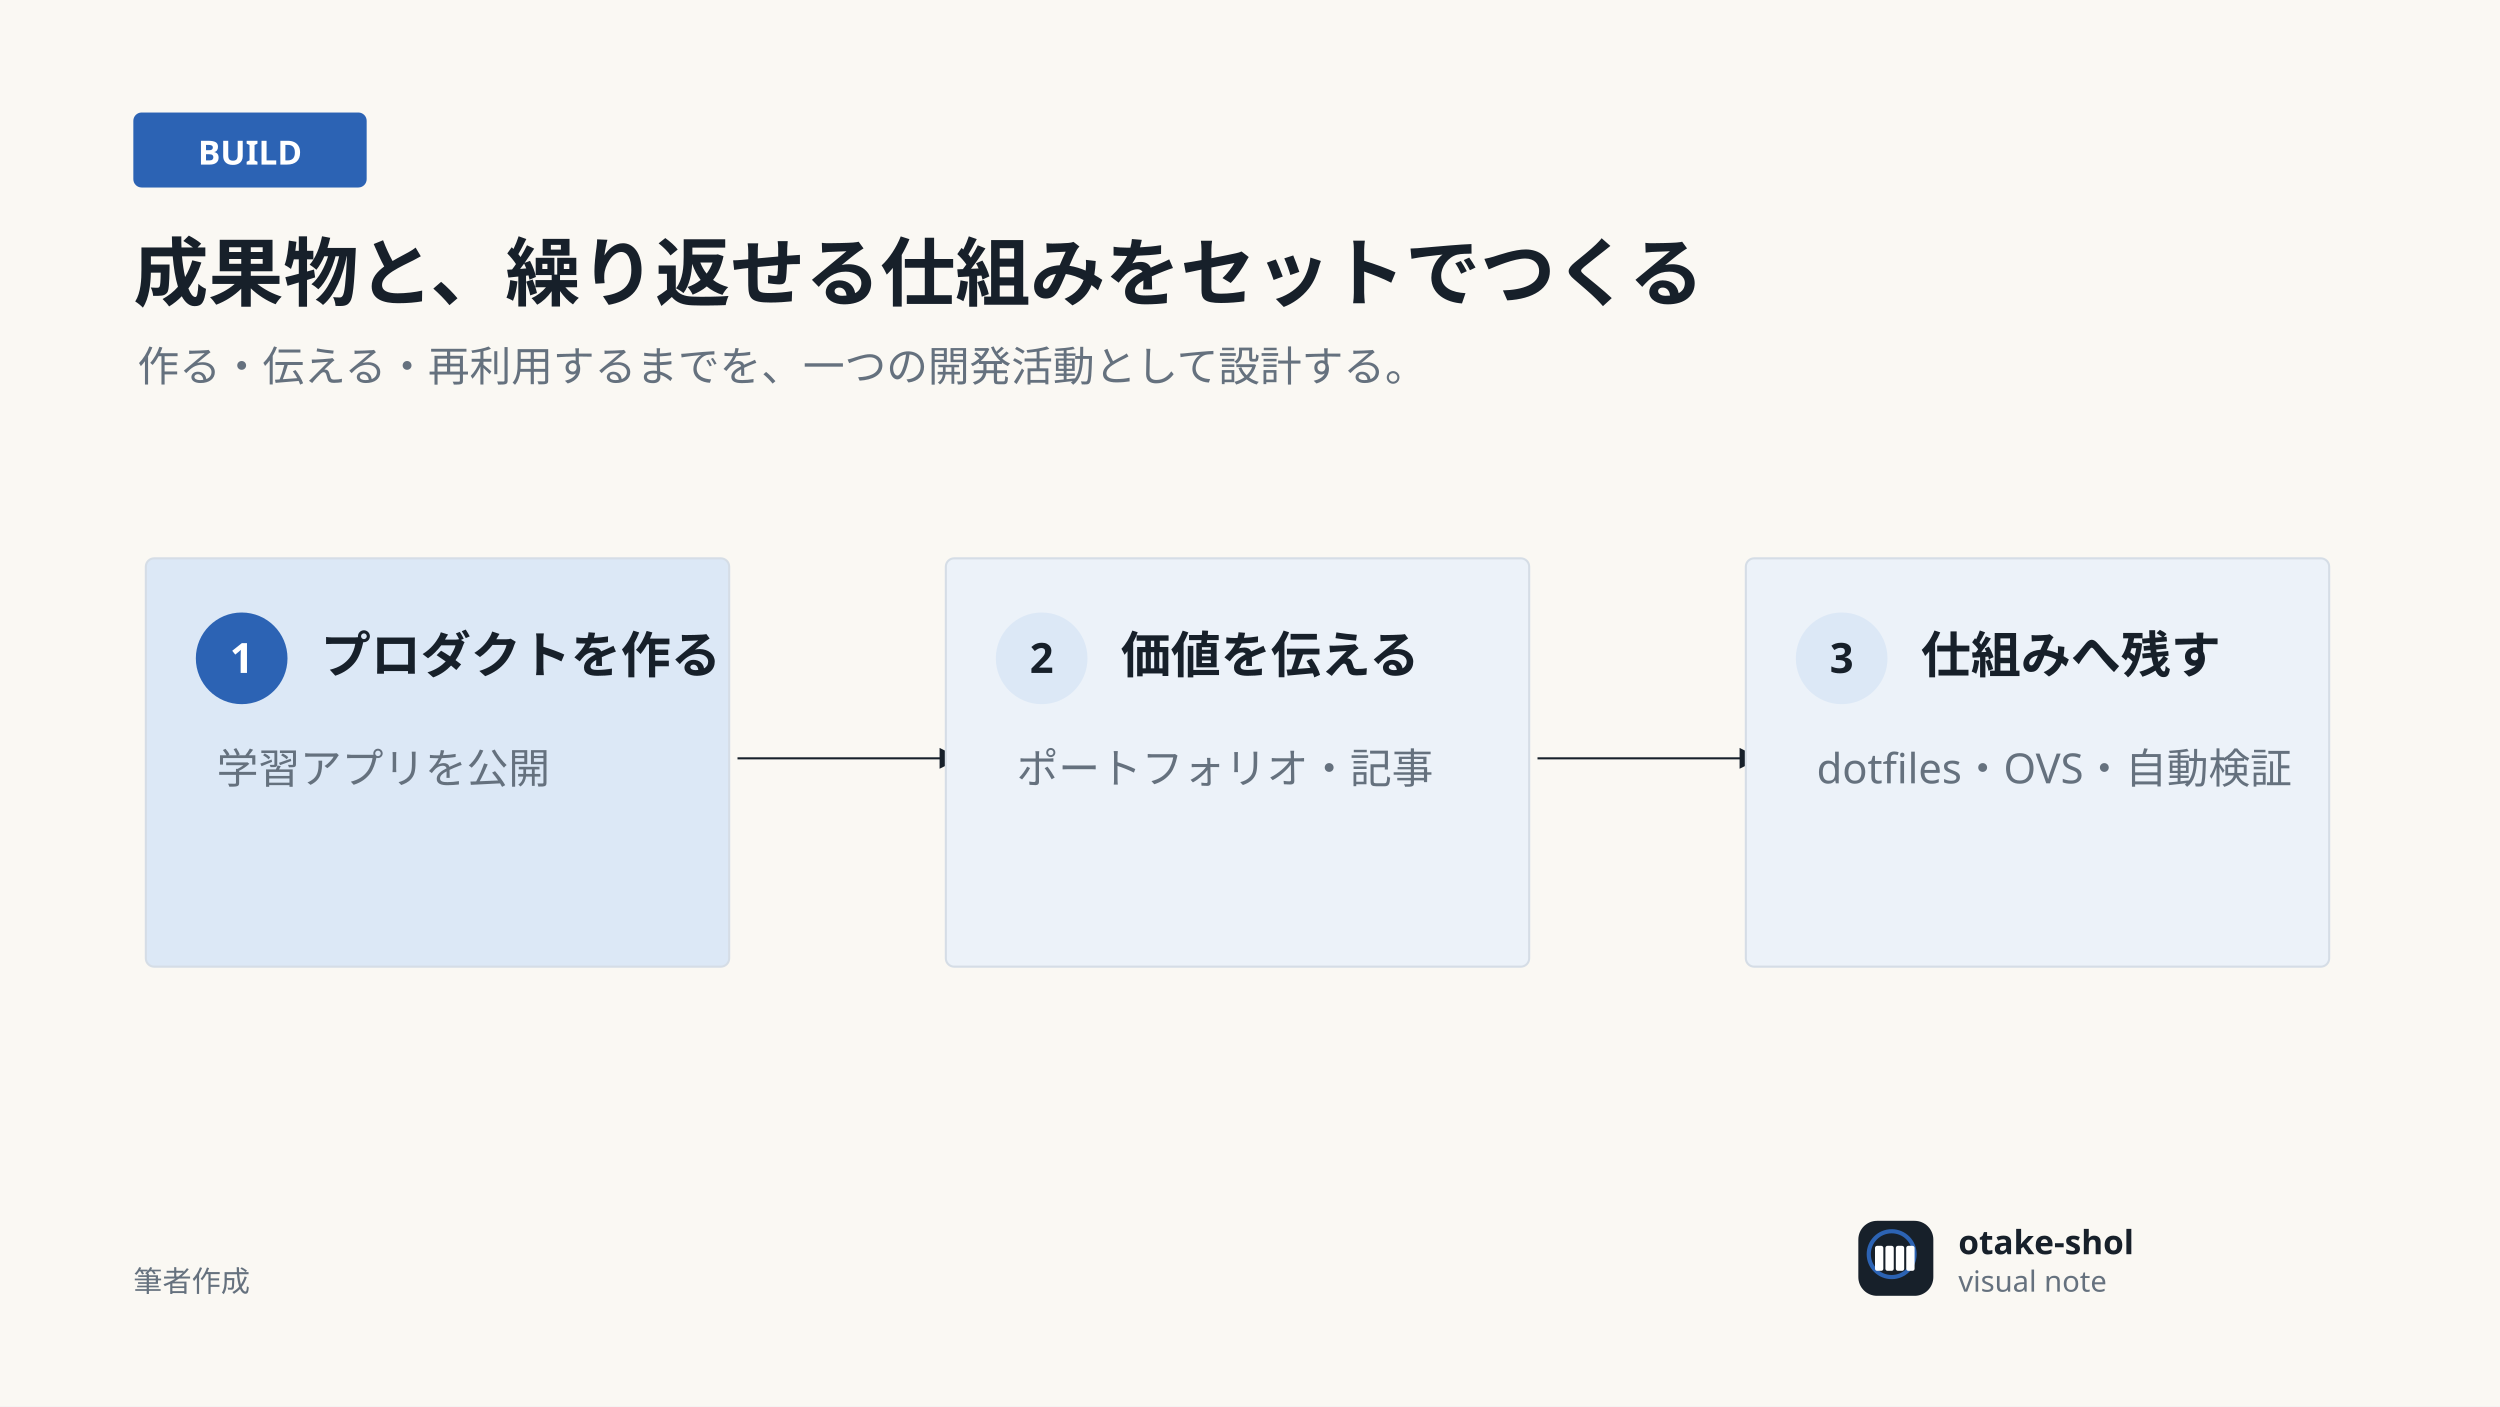
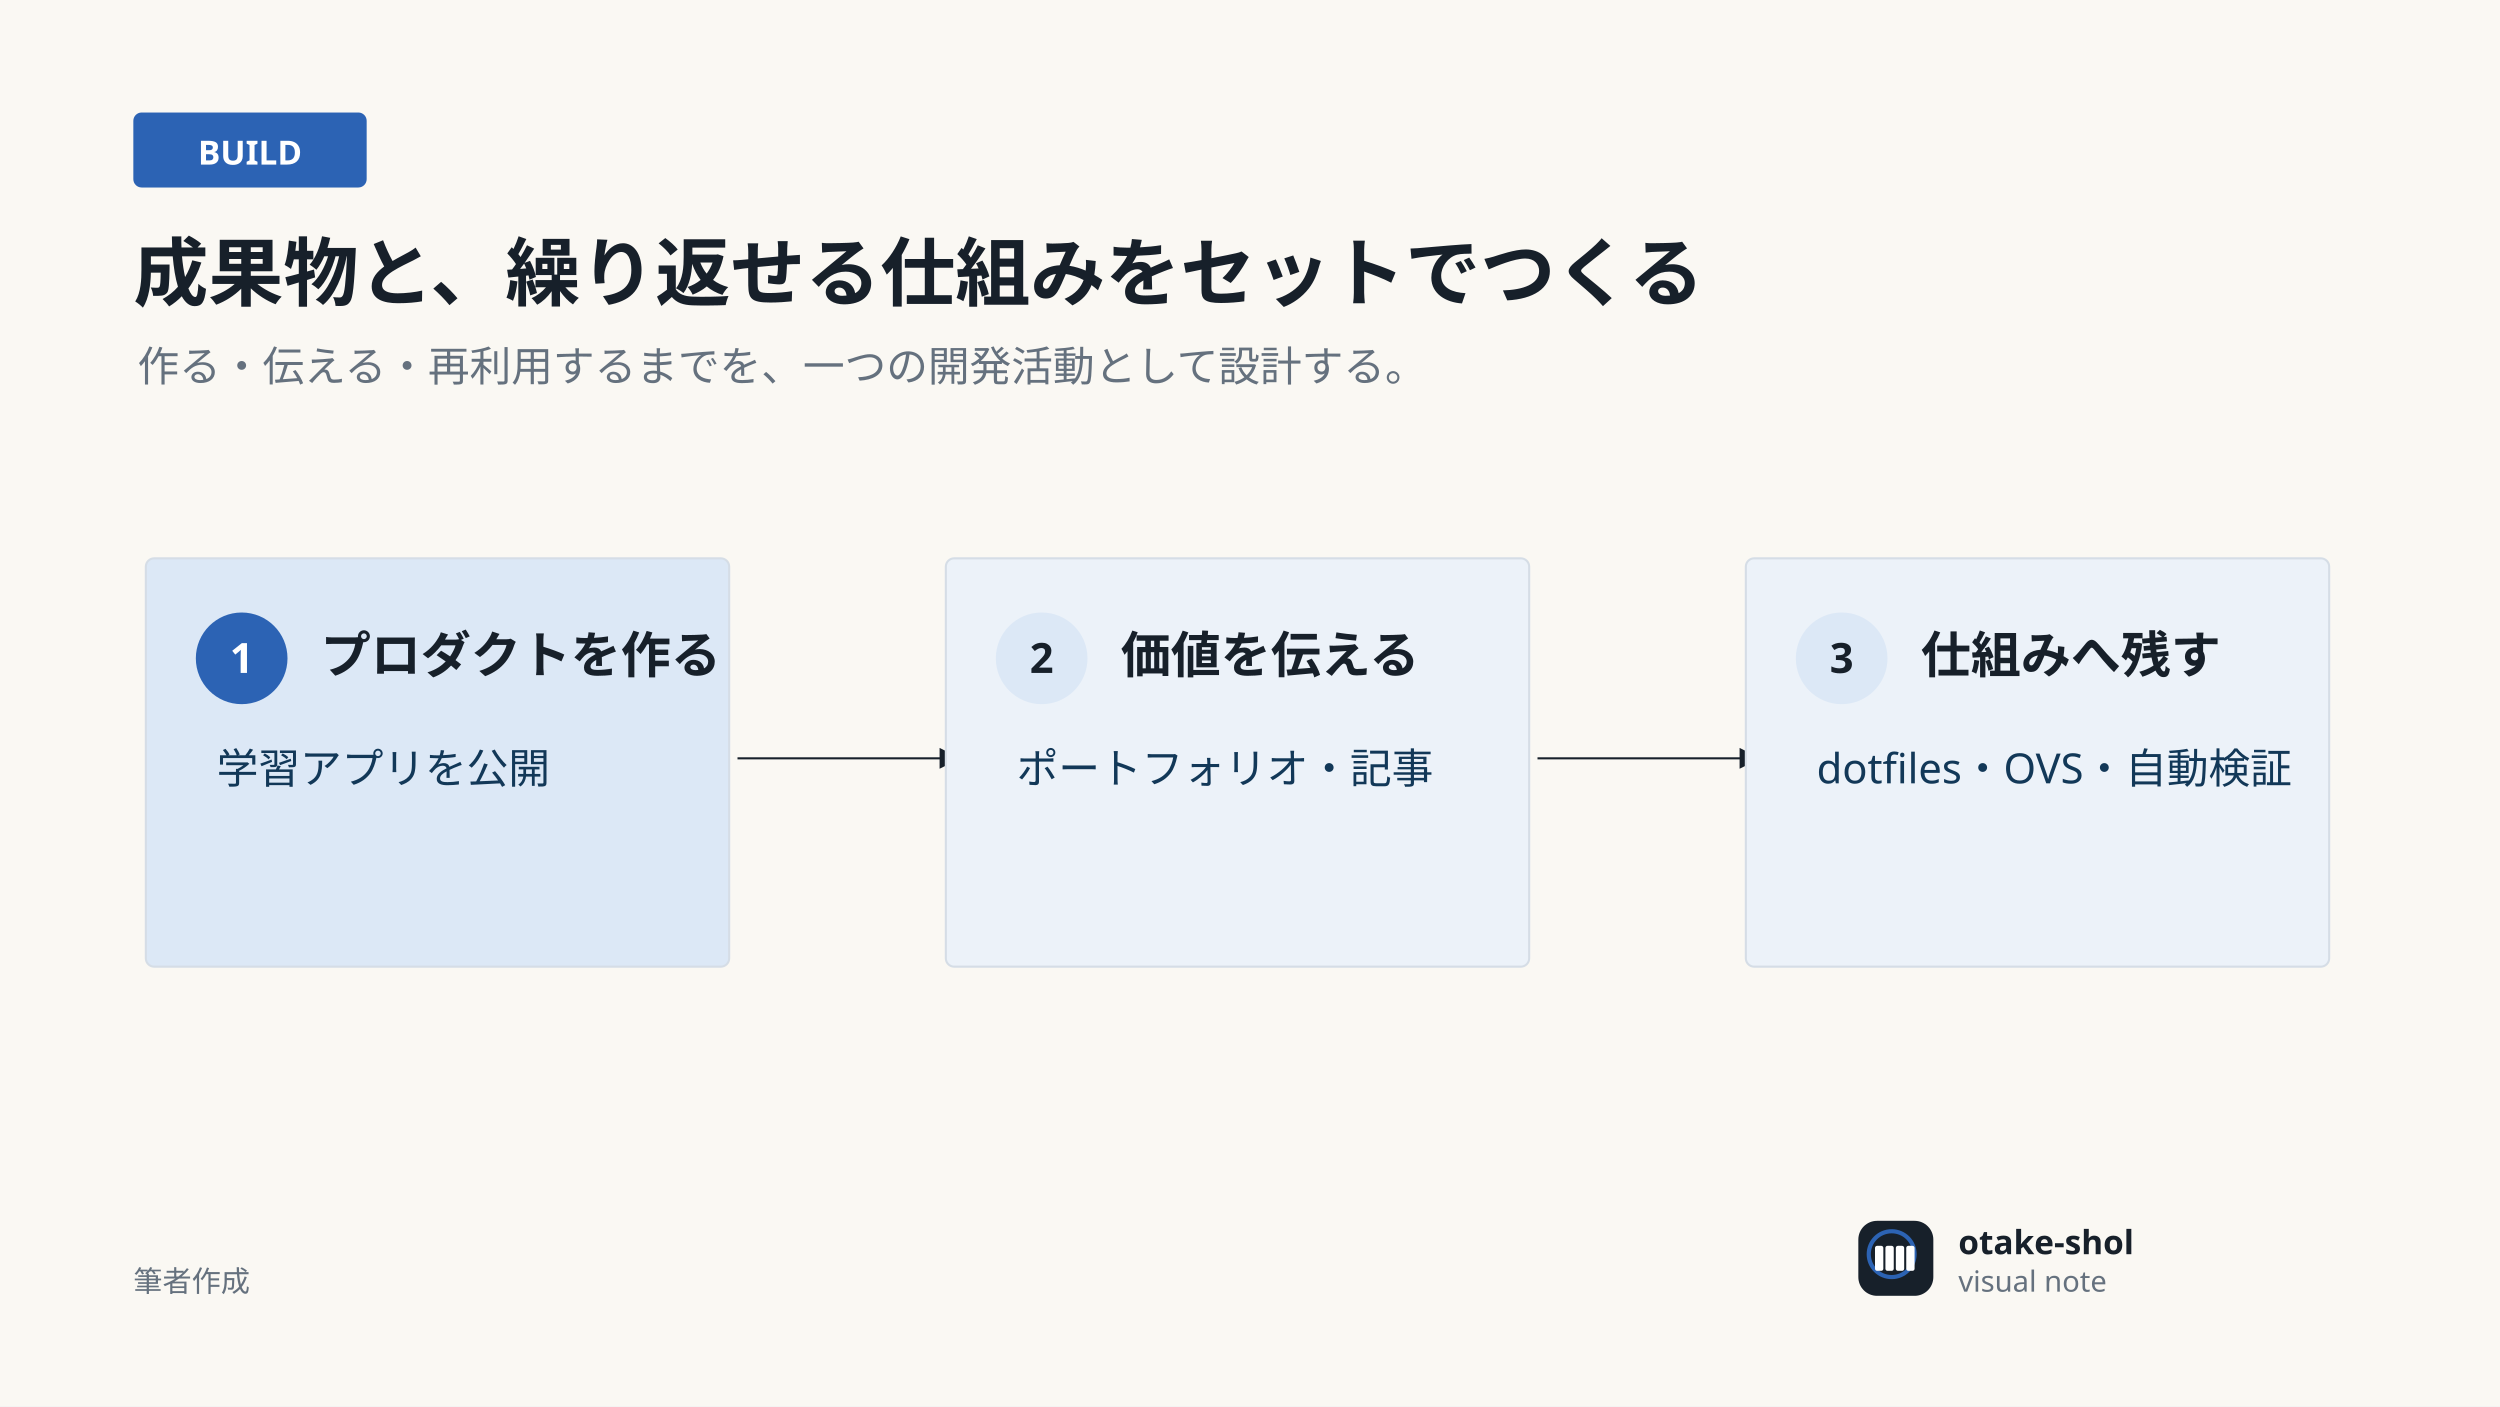
<svg xmlns="http://www.w3.org/2000/svg" role="img" aria-labelledby="title desc" width="1280" height="720" viewBox="0.00 0.00 1200.00 675.00">
  <rect x="0.00" y="0.00" width="1200.00" height="675.00" fill="#FAF8F3" data-profile-background="slide" />
  <defs>
    <marker id="arrow" markerWidth="12" markerHeight="12" refX="10" refY="6" orient="auto">
      <path d="M1 1L11 6L1 11Z" fill="#17202A" />
    </marker>
  </defs>
  <rect width="1200" height="675" fill="#FAF8F3" />
  <rect x="64" y="54" width="112" height="36" rx="4" fill="#2C63B4" />
  <text data-slot="eyebrow" x="120" y="79" text-anchor="middle" fill="#FFFFFF" font-family="'Zen Maru Gothic', 'Noto Sans JP', 'Yu Gothic', sans-serif" font-size="16px" font-weight="700">BUILD</text>
  <text data-slot="title" x="64" y="144" fill="#17202A" font-family="'Zen Maru Gothic', 'Noto Sans JP', 'Yu Gothic', sans-serif" font-size="36px" font-weight="700">成果物と、繰り返せる仕組みをセットでつくる</text>
  <text data-slot="subtitle" x="66" y="183" fill="#65717E" font-family="'Noto Sans JP', 'Yu Gothic', sans-serif" font-size="20px">作る・伝える・再利用するまでを、一つの開発活動として設計する。</text>
  <line x1="354" y1="364" x2="460" y2="364" stroke="#17202A" stroke-width="1px" marker-end="url(#arrow)" />
  <line x1="738" y1="364" x2="844" y2="364" stroke="#17202A" stroke-width="1px" marker-end="url(#arrow)" />
  <g data-slot="node-1">
    <rect x="70" y="268" width="280" height="196" rx="4" fill="#DCE8F6" stroke="#D5DDE6" stroke-width="1px" />
    <circle cx="116" cy="316" r="22" fill="#2C63B4" />
    <text x="116" y="323" text-anchor="middle" fill="#FFFFFF" font-family="'Plus Jakarta Sans', 'Noto Sans JP', sans-serif" font-size="20px" font-weight="700">1</text>
    <text data-slot="label-1" x="154" y="323" fill="#17202A" font-family="'Zen Maru Gothic', 'Noto Sans JP', 'Yu Gothic', sans-serif" font-size="24px" font-weight="700">プロダクトを作る</text>
-     <text data-slot="body-1" x="104" y="376" fill="#65717E" font-family="'Noto Sans JP', 'Yu Gothic', sans-serif" font-size="20px">学習アプリを公開</text>
+     <text data-slot="body-1" x="104" y="376" fill="#123858" font-family="'Noto Sans JP', 'Yu Gothic', sans-serif" font-size="20px">学習アプリを公開</text>
  </g>
  <g data-slot="node-2">
    <rect x="454" y="268" width="280" height="196" rx="4" fill="#ECF2F9" stroke="#D5DDE6" stroke-width="1px" />
    <circle cx="500" cy="316" r="22" fill="#DCE8F6" />
    <text x="500" y="323" text-anchor="middle" fill="#17202A" font-family="'Plus Jakarta Sans', 'Noto Sans JP', sans-serif" font-size="20px" font-weight="700">2</text>
    <text data-slot="label-2" x="538" y="323" fill="#17202A" font-family="'Zen Maru Gothic', 'Noto Sans JP', 'Yu Gothic', sans-serif" font-size="24px" font-weight="700">価値を伝える</text>
-     <text data-slot="body-2" x="488" y="376" fill="#65717E" font-family="'Noto Sans JP', 'Yu Gothic', sans-serif" font-size="20px">ポートフォリオ・記事</text>
+     <text data-slot="body-2" x="488" y="376" fill="#123858" font-family="'Noto Sans JP', 'Yu Gothic', sans-serif" font-size="20px">ポートフォリオ・記事</text>
  </g>
  <g data-slot="node-3">
    <rect x="838" y="268" width="280" height="196" rx="4" fill="#ECF2F9" stroke="#D5DDE6" stroke-width="1px" />
    <circle cx="884" cy="316" r="22" fill="#DCE8F6" />
    <text x="884" y="323" text-anchor="middle" fill="#17202A" font-family="'Plus Jakarta Sans', 'Noto Sans JP', sans-serif" font-size="20px" font-weight="700">3</text>
    <text data-slot="label-3" x="922" y="323" fill="#17202A" font-family="'Zen Maru Gothic', 'Noto Sans JP', 'Yu Gothic', sans-serif" font-size="24px" font-weight="700">仕組みへ残す</text>
-     <text data-slot="body-3" x="872" y="376" fill="#65717E" font-family="'Noto Sans JP', 'Yu Gothic', sans-serif" font-size="20px">dotfiles・OVS・自動検証</text>
+     <text data-slot="body-3" x="872" y="376" fill="#123858" font-family="'Noto Sans JP', 'Yu Gothic', sans-serif" font-size="20px">dotfiles・OVS・自動検証</text>
  </g>
  <text data-slot="source" x="64" y="620" fill="#65717E" font-family="'Noto Sans JP', 'Yu Gothic', sans-serif" font-size="14px">筆者作成</text>
  <g transform="translate(892 586)">
    <g data-slot="brand" aria-label="otake-shol visual note">
      <rect width="36" height="36" rx="9" fill="#17202A" />
      <circle cx="16" cy="16" r="11" fill="none" stroke="#2C63B4" stroke-width="2" />
      <g fill="#FFFFFF" aria-hidden="true">
        <rect x="8" y="12" width="4" height="12" rx="1" />
        <rect x="13" y="12" width="4" height="12" rx="1" />
        <rect x="18" y="12" width="4" height="12" rx="1" />
        <rect x="23" y="12" width="4" height="12" rx="1" />
      </g>
      <text x="48" y="16" fill="#17202A" font-family="'Noto Sans JP', 'Yu Gothic', sans-serif" font-size="16px" font-weight="700">otake-shol</text>
      <text x="48" y="34" fill="#65717E" font-family="'Noto Sans JP', 'Yu Gothic', sans-serif" font-size="14px">visual note</text>
    </g>
  </g>
</svg>
